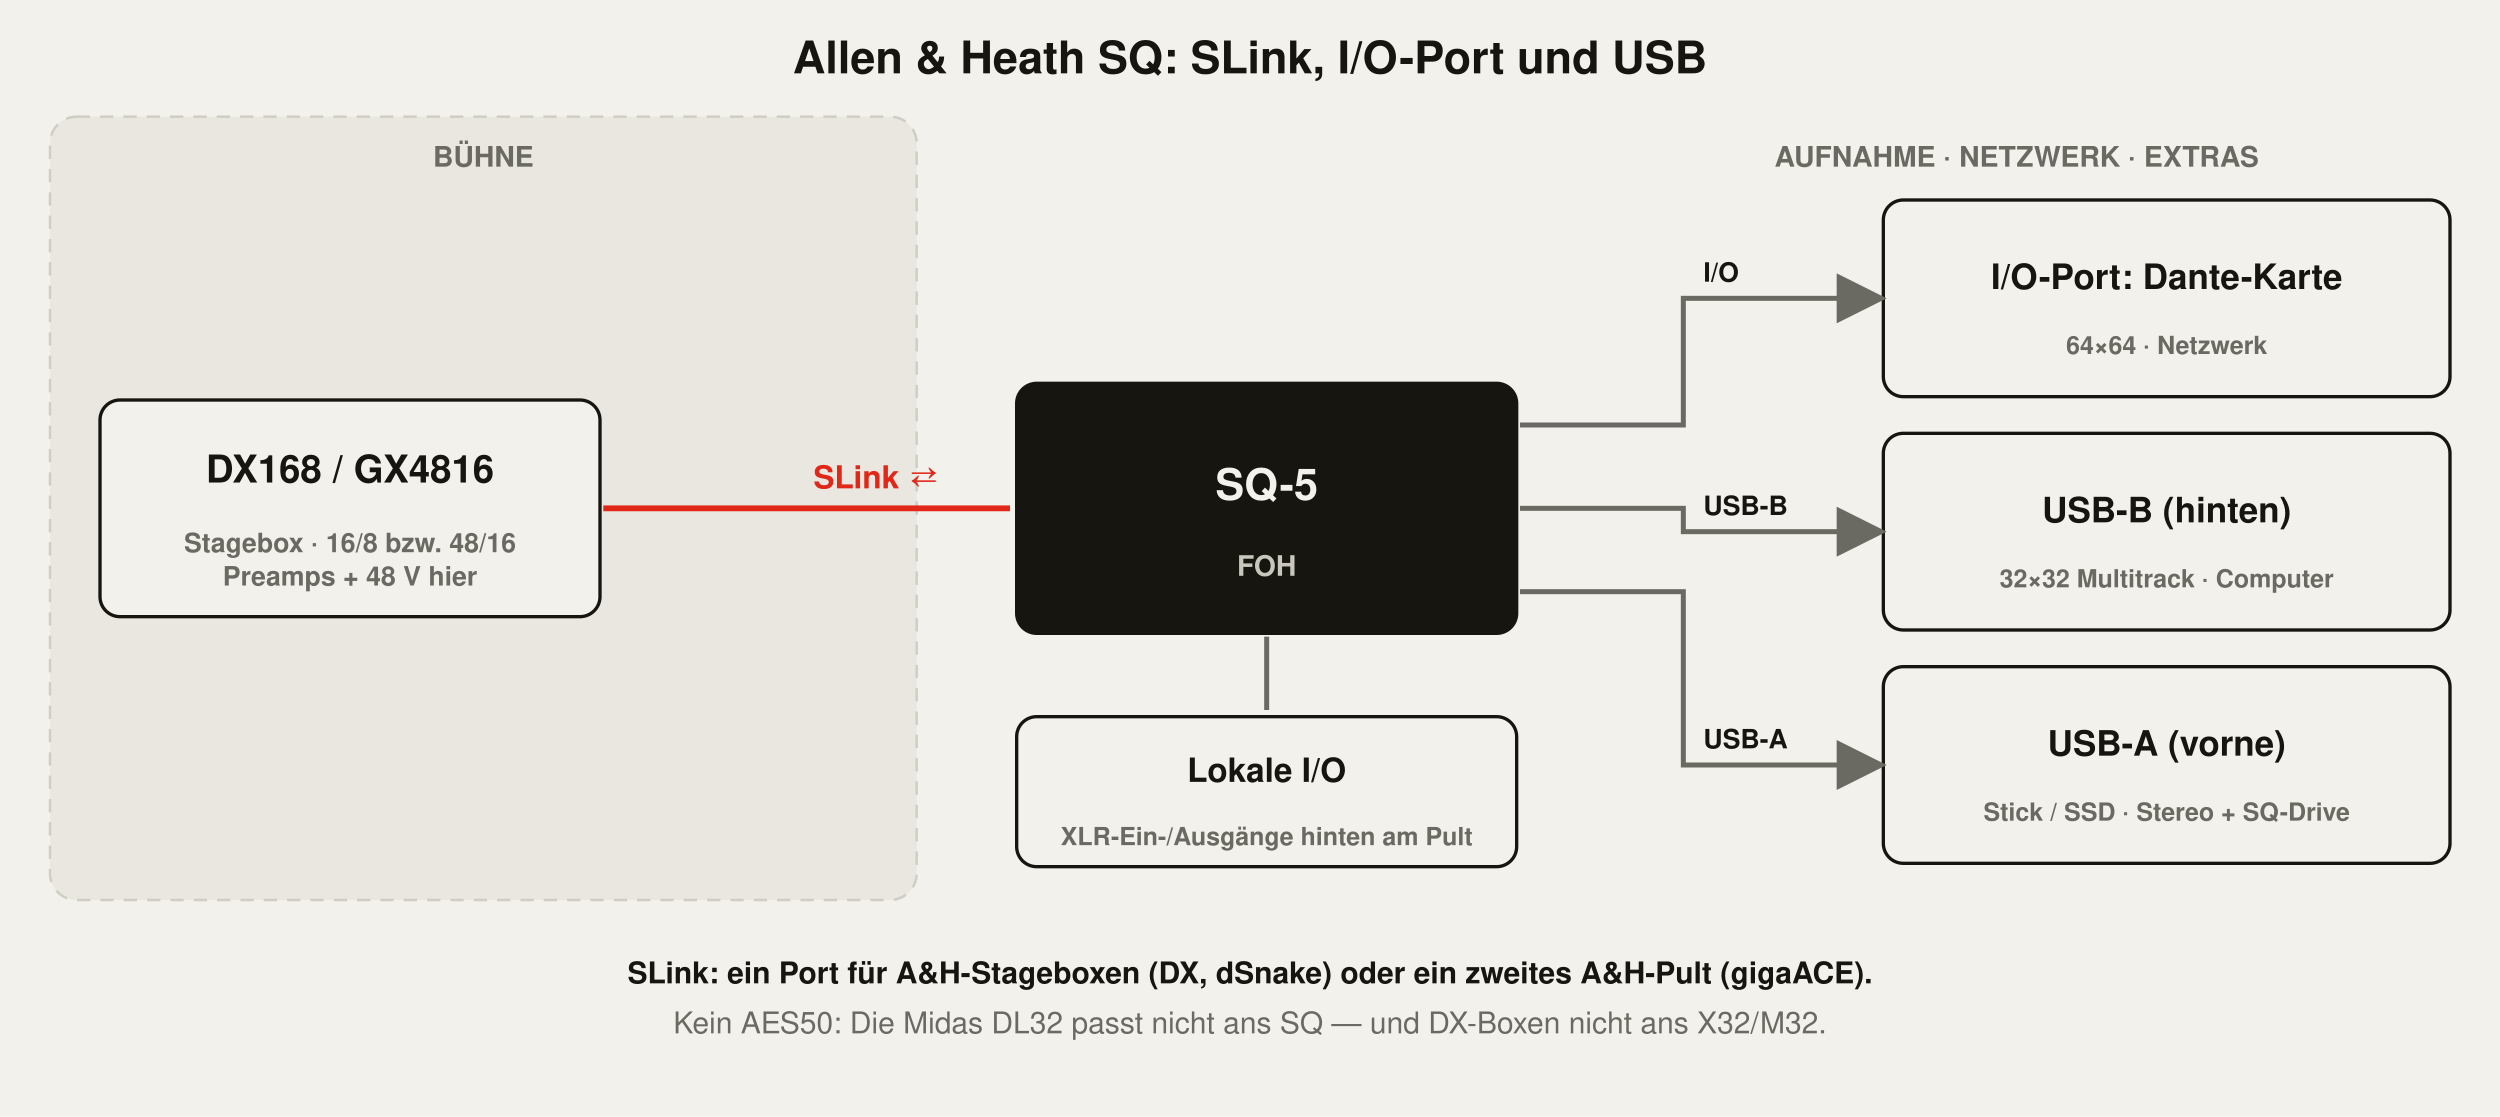
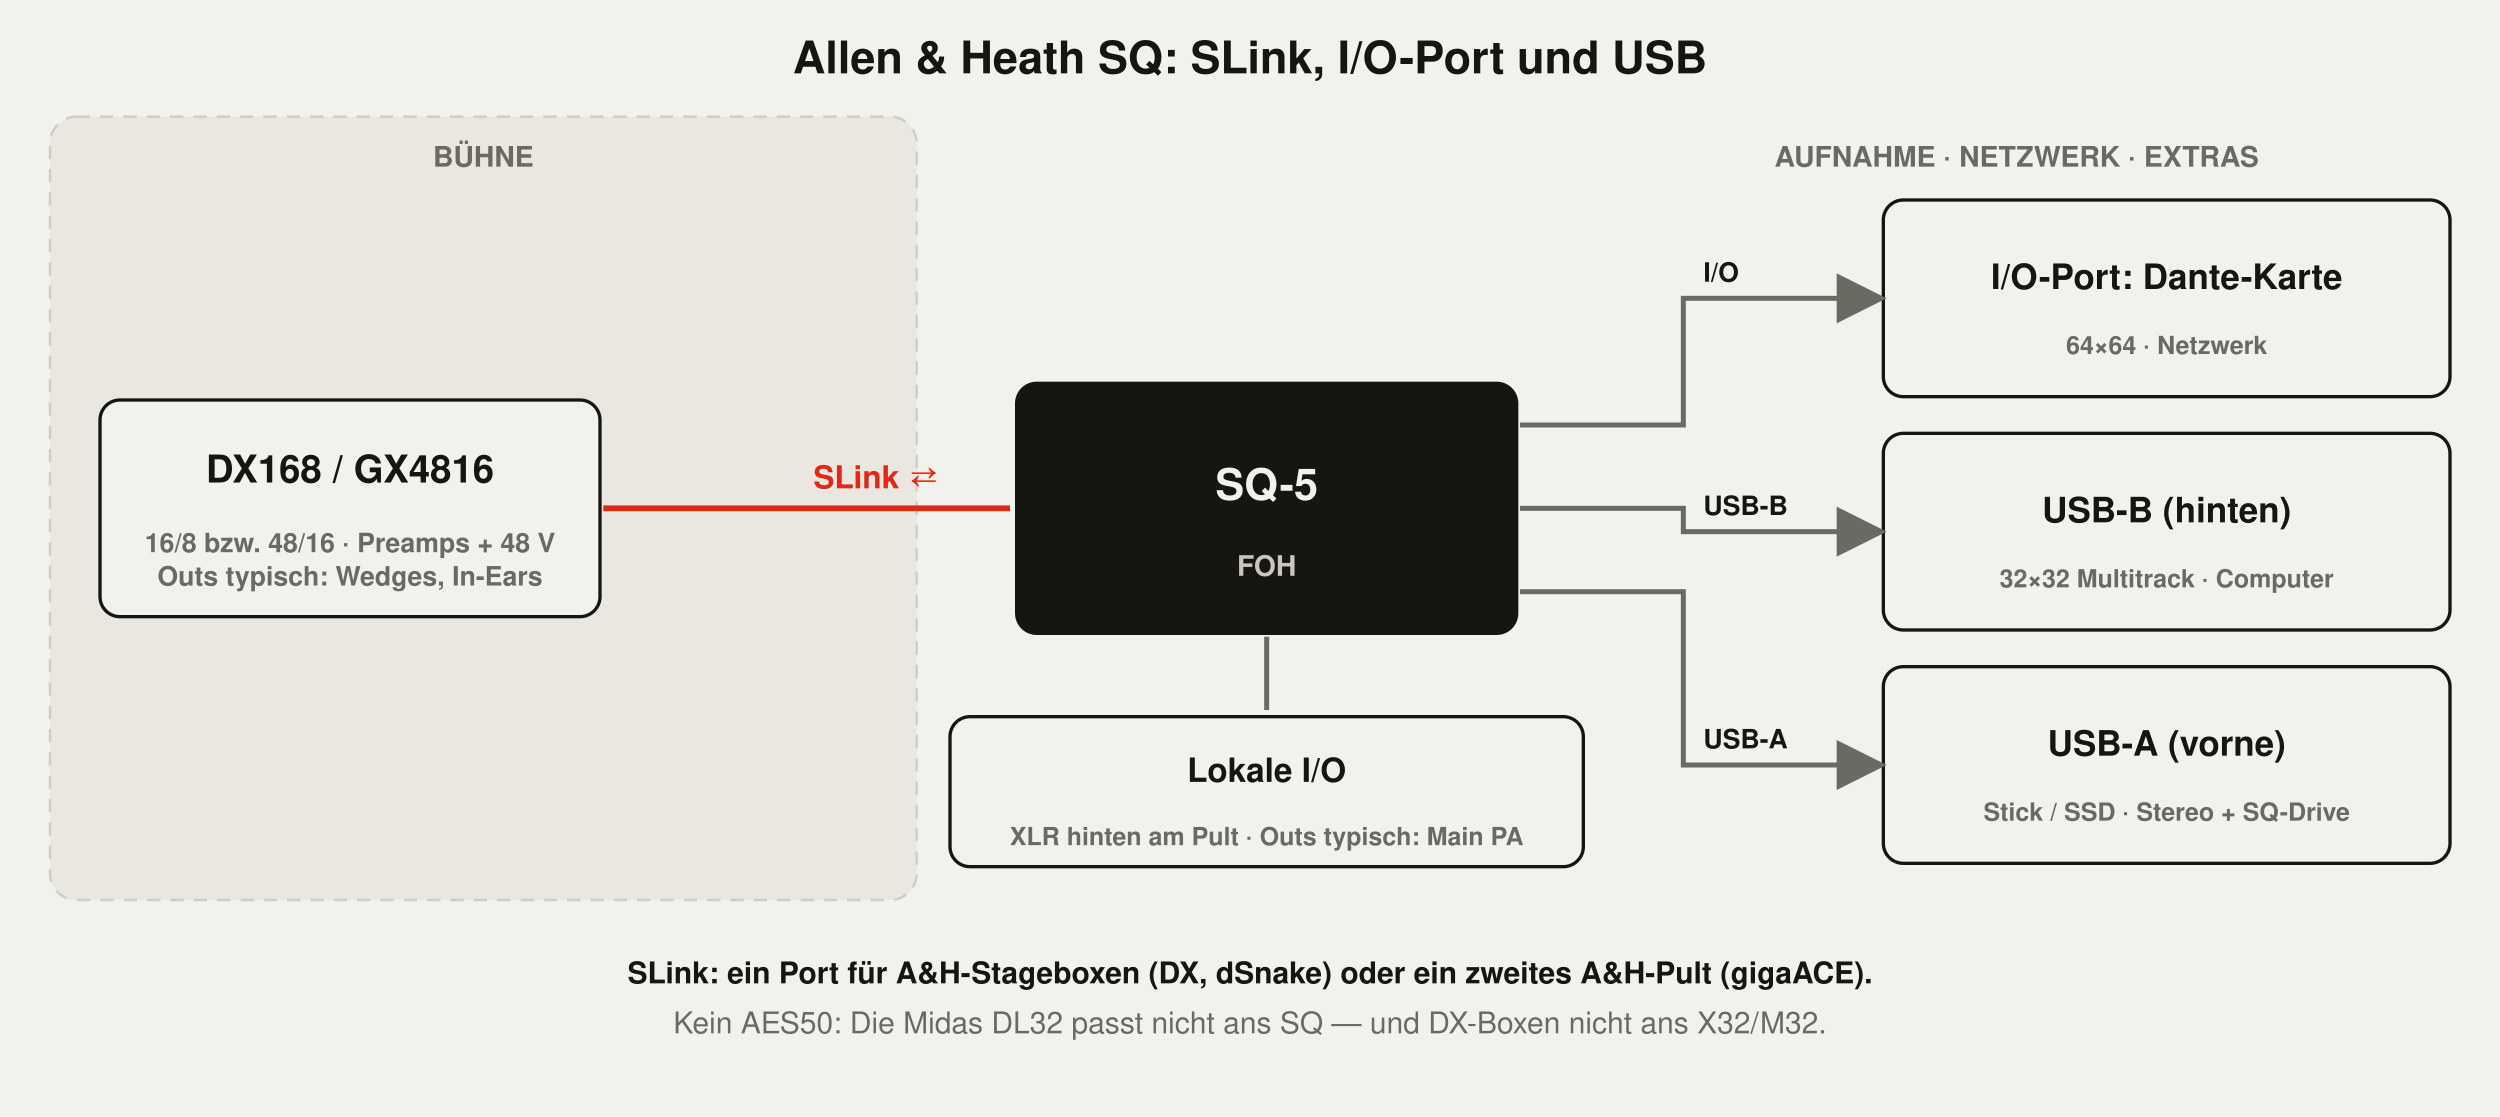
<svg xmlns="http://www.w3.org/2000/svg" width="1500" height="670" viewBox="0 0 1500 670">
  <defs>
    <marker id="ah" markerWidth="11" markerHeight="11" refX="8" refY="5" orient="auto">
      <path d="M0,0 L10,5 L0,10 z" fill="#6b6a62" />
    </marker>
    <marker id="ahr" markerWidth="11" markerHeight="11" refX="8" refY="5" orient="auto">
      <path d="M0,0 L10,5 L0,10 z" fill="#e02718" />
    </marker>
  </defs>
  <rect x="0" y="0" width="1500" height="670" fill="#f2f1ec" />
  <text x="750" y="44.0" text-anchor="middle" font-family="Helvetica Neue, Helvetica, Arial, sans-serif" font-size="27" font-weight="bold" fill="#16150f">Allen &amp; Heath SQ: SLink, I/O-Port und USB</text>
  <rect x="30" y="70" width="520" height="470" rx="16" ry="16" fill="#e9e7df" stroke="#d0cec4" stroke-width="1.5" stroke-dasharray="8,6" />
  <text x="290" y="100.0" text-anchor="middle" font-family="Helvetica Neue, Helvetica, Arial, sans-serif" font-size="17" font-weight="bold" fill="#6b6a62">BÜHNE</text>
  <text x="1210" y="100.0" text-anchor="middle" font-family="Helvetica Neue, Helvetica, Arial, sans-serif" font-size="17" font-weight="bold" fill="#6b6a62">AUFNAHME · NETZWERK · EXTRAS</text>
  <rect x="610" y="230" width="300" height="150" rx="12" ry="12" fill="#16150f" stroke="#16150f" stroke-width="2" />
  <text x="760.0" y="299.8" text-anchor="middle" font-family="Helvetica Neue, Helvetica, Arial, sans-serif" font-size="26" font-weight="bold" fill="#f2f1ec">SQ-5</text>
  <text x="760.0" y="345.5" text-anchor="middle" font-family="Helvetica Neue, Helvetica, Arial, sans-serif" font-size="17" font-weight="bold" fill="#c9c7bd">FOH</text>
  <rect x="60" y="240" width="300" height="130" rx="12" ry="12" fill="#f2f1ec" stroke="#16150f" stroke-width="2" />
  <text x="210.0" y="289.5" text-anchor="middle" font-family="Helvetica Neue, Helvetica, Arial, sans-serif" font-size="23" font-weight="bold" fill="#16150f">DX168 / GX4816</text>
-   <text x="210.0" y="331.3" text-anchor="middle" font-family="Helvetica Neue, Helvetica, Arial, sans-serif" font-size="16" font-weight="bold" fill="#6b6a62">Stagebox · 16/8 bzw. 48/16</text>
-   <text x="210.0" y="351.3" text-anchor="middle" font-family="Helvetica Neue, Helvetica, Arial, sans-serif" font-size="16" font-weight="bold" fill="#6b6a62">Preamps + 48 V hier</text>
+   <text x="210.0" y="331.3" text-anchor="middle" font-family="Helvetica Neue, Helvetica, Arial, sans-serif" font-size="16" font-weight="bold" fill="#6b6a62">16/8 bzw. 48/16 · Preamps + 48 V</text>
+   <text x="210.0" y="351.3" text-anchor="middle" font-family="Helvetica Neue, Helvetica, Arial, sans-serif" font-size="16" font-weight="bold" fill="#6b6a62">Outs typisch: Wedges, In-Ears</text>
  <path d="M 606 305 L 470 305 L 470 305 L 362 305" fill="none" stroke="#e02718" stroke-width="3.5" />
  <text x="488" y="293.0" text-anchor="start" font-family="Helvetica Neue, Helvetica, Arial, sans-serif" font-size="19" font-weight="bold" fill="#e02718">SLink  ⇄</text>
-   <rect x="610" y="430" width="300" height="90" rx="12" ry="12" fill="#f2f1ec" stroke="#16150f" stroke-width="2" />
+   <rect x="570" y="430" width="380" height="90" rx="12" ry="12" fill="#f2f1ec" stroke="#16150f" stroke-width="2" />
  <text x="760.0" y="469.1" text-anchor="middle" font-family="Helvetica Neue, Helvetica, Arial, sans-serif" font-size="20" font-weight="bold" fill="#16150f">Lokale I/O</text>
-   <text x="760.0" y="507.1" text-anchor="middle" font-family="Helvetica Neue, Helvetica, Arial, sans-serif" font-size="15" font-weight="bold" fill="#6b6a62">XLR-Ein-/Ausgänge hinten am Pult</text>
+   <text x="760.0" y="507.1" text-anchor="middle" font-family="Helvetica Neue, Helvetica, Arial, sans-serif" font-size="15" font-weight="bold" fill="#6b6a62">XLR hinten am Pult · Outs typisch: Main PA</text>
  <line x1="760" y1="382" x2="760" y2="426" stroke="#6b6a62" stroke-width="3" />
  <rect x="1130" y="120.0" width="340" height="118.0" rx="12" ry="12" fill="#f2f1ec" stroke="#16150f" stroke-width="2" />
  <text x="1300.0" y="173.4" text-anchor="middle" font-family="Helvetica Neue, Helvetica, Arial, sans-serif" font-size="21" font-weight="bold" fill="#16150f">I/O-Port: Dante-Karte</text>
  <text x="1300.0" y="212.4" text-anchor="middle" font-family="Helvetica Neue, Helvetica, Arial, sans-serif" font-size="15" font-weight="bold" fill="#6b6a62">64×64 · Netzwerk</text>
  <path d="M 912 255.0 L 1010 255.0 L 1010 179.0 L 1126 179.0" fill="none" stroke="#6b6a62" stroke-width="3" marker-end="url(#ah)" />
  <text x="1022" y="169.0" text-anchor="start" font-family="Helvetica Neue, Helvetica, Arial, sans-serif" font-size="16" font-weight="bold" fill="#16150f">I/O</text>
  <rect x="1130" y="260.0" width="340" height="118.0" rx="12" ry="12" fill="#f2f1ec" stroke="#16150f" stroke-width="2" />
  <text x="1300.0" y="313.4" text-anchor="middle" font-family="Helvetica Neue, Helvetica, Arial, sans-serif" font-size="21" font-weight="bold" fill="#16150f">USB-B (hinten)</text>
  <text x="1300.0" y="352.4" text-anchor="middle" font-family="Helvetica Neue, Helvetica, Arial, sans-serif" font-size="15" font-weight="bold" fill="#6b6a62">32×32 Multitrack · Computer</text>
  <path d="M 912 305.0 L 1010 305.0 L 1010 319.0 L 1126 319.0" fill="none" stroke="#6b6a62" stroke-width="3" marker-end="url(#ah)" />
  <text x="1022" y="309.0" text-anchor="start" font-family="Helvetica Neue, Helvetica, Arial, sans-serif" font-size="16" font-weight="bold" fill="#16150f">USB-B</text>
  <rect x="1130" y="400.0" width="340" height="118.0" rx="12" ry="12" fill="#f2f1ec" stroke="#16150f" stroke-width="2" />
  <text x="1300.0" y="453.4" text-anchor="middle" font-family="Helvetica Neue, Helvetica, Arial, sans-serif" font-size="21" font-weight="bold" fill="#16150f">USB-A (vorne)</text>
  <text x="1300.0" y="492.4" text-anchor="middle" font-family="Helvetica Neue, Helvetica, Arial, sans-serif" font-size="15" font-weight="bold" fill="#6b6a62">Stick / SSD · Stereo + SQ-Drive</text>
  <path d="M 912 355.0 L 1010 355.0 L 1010 459.0 L 1126 459.0" fill="none" stroke="#6b6a62" stroke-width="3" marker-end="url(#ah)" />
  <text x="1022" y="449.0" text-anchor="start" font-family="Helvetica Neue, Helvetica, Arial, sans-serif" font-size="16" font-weight="bold" fill="#16150f">USB-A</text>
  <text x="750" y="590.0" text-anchor="middle" font-family="Helvetica Neue, Helvetica, Arial, sans-serif" font-size="18" font-weight="bold" fill="#16150f">SLink: ein Port für A&amp;H-Stageboxen (DX, dSnake) oder ein zweites A&amp;H-Pult (gigaACE).</text>
  <text x="750" y="620.0" text-anchor="middle" font-family="Helvetica Neue, Helvetica, Arial, sans-serif" font-size="18" fill="#6b6a62">Kein AES50: Die Midas DL32 passt nicht ans SQ — und DX-Boxen nicht ans X32/M32.</text>
</svg>
